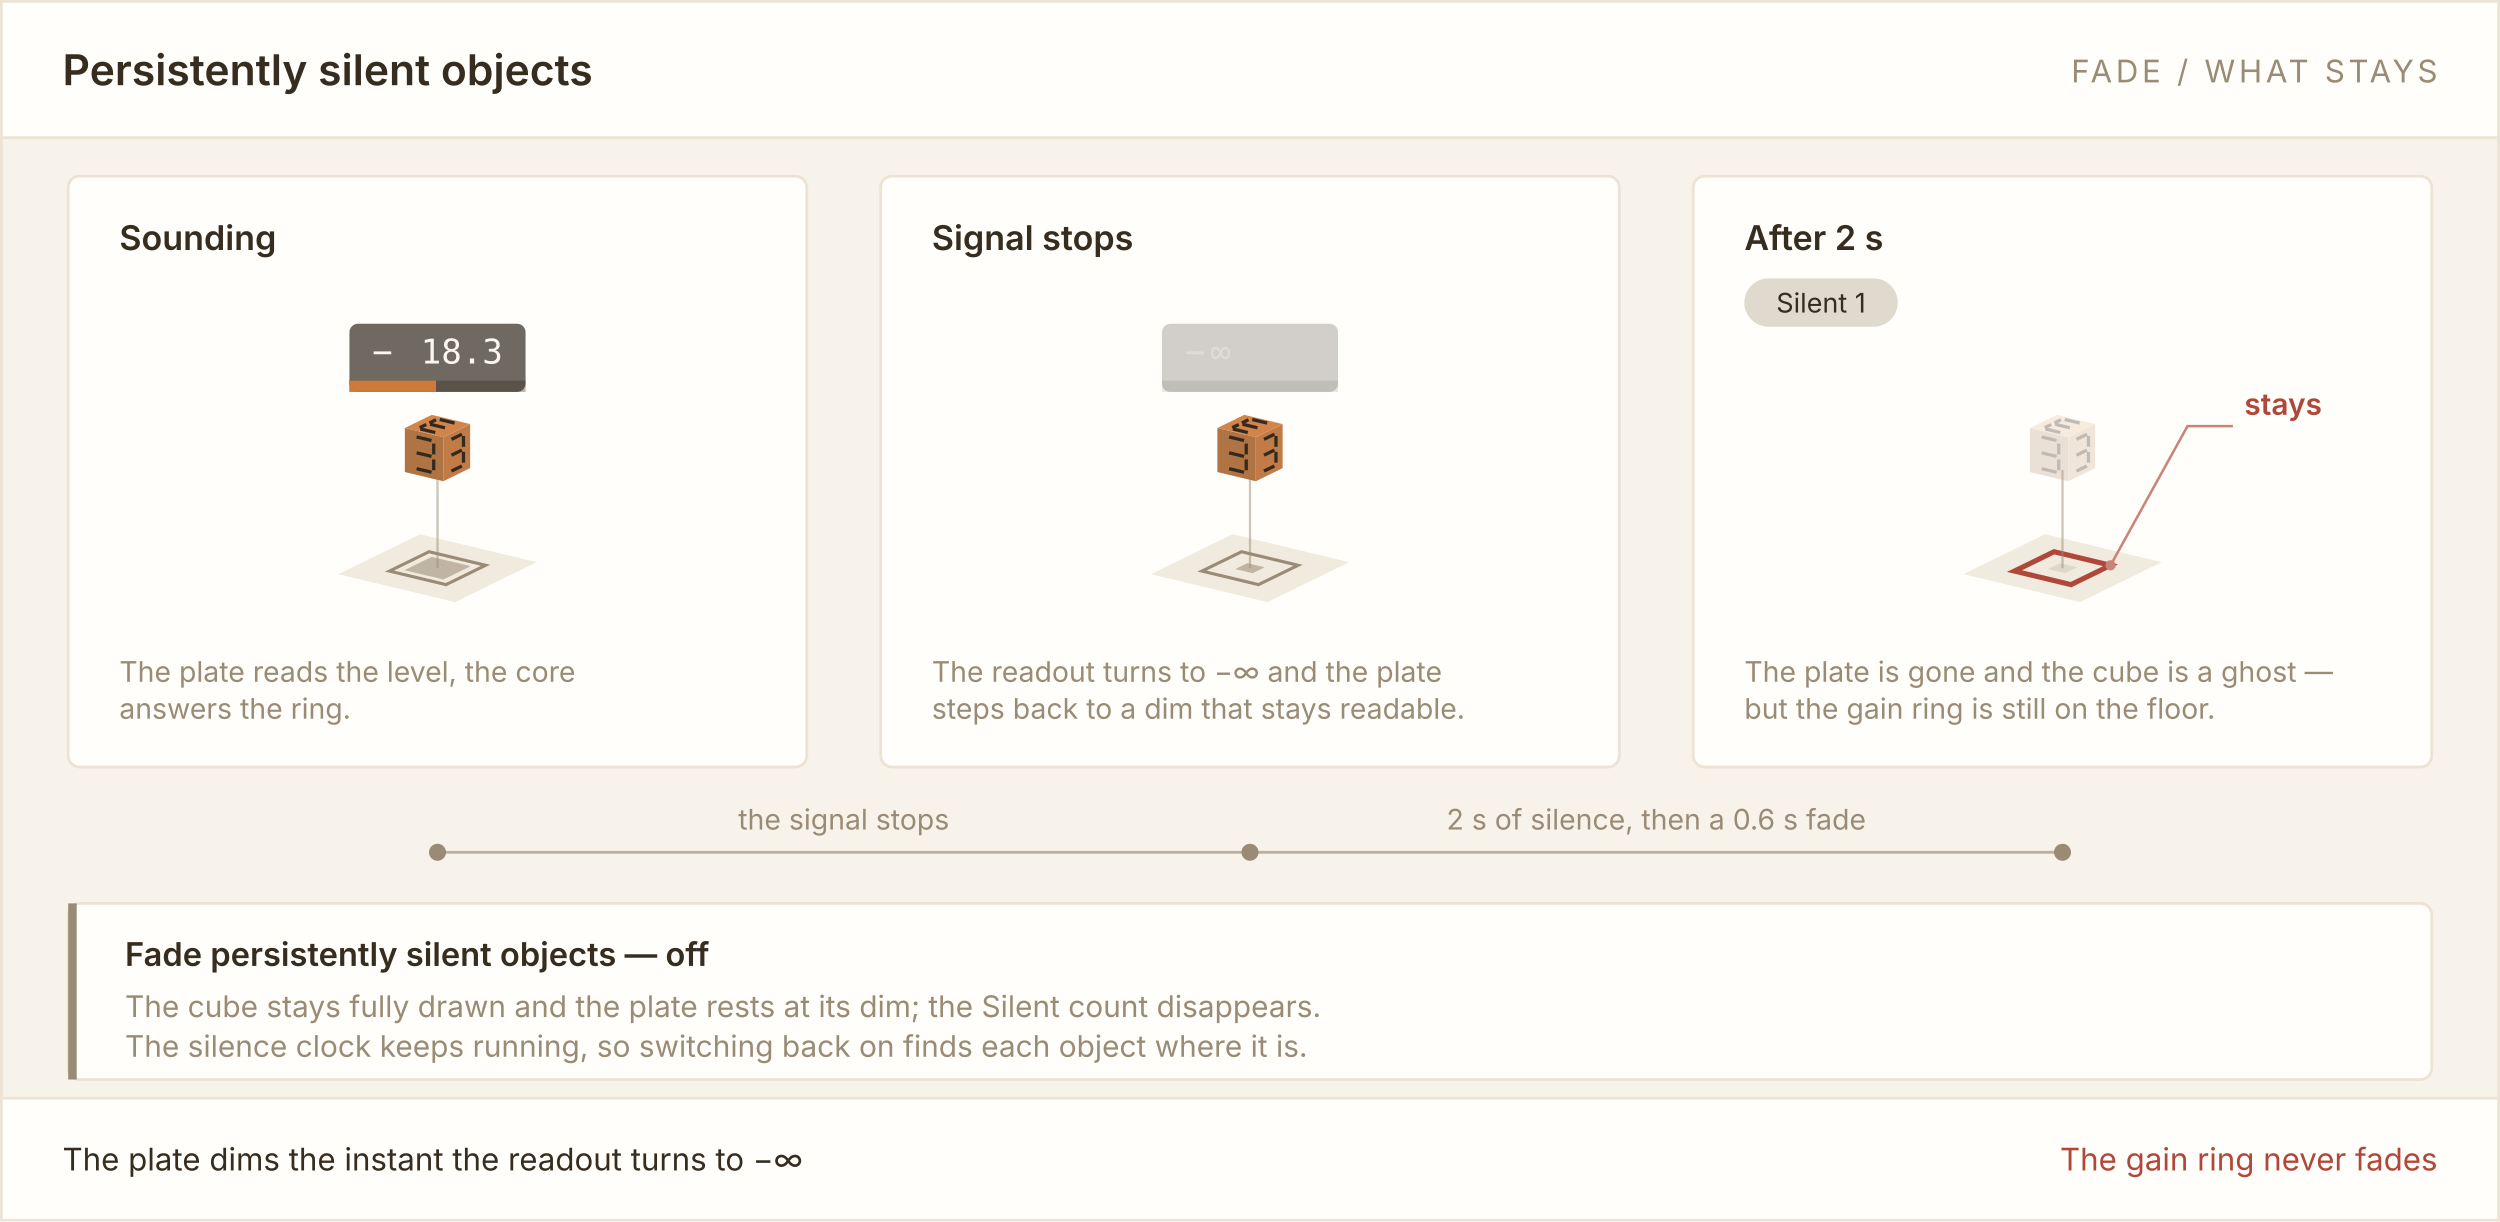
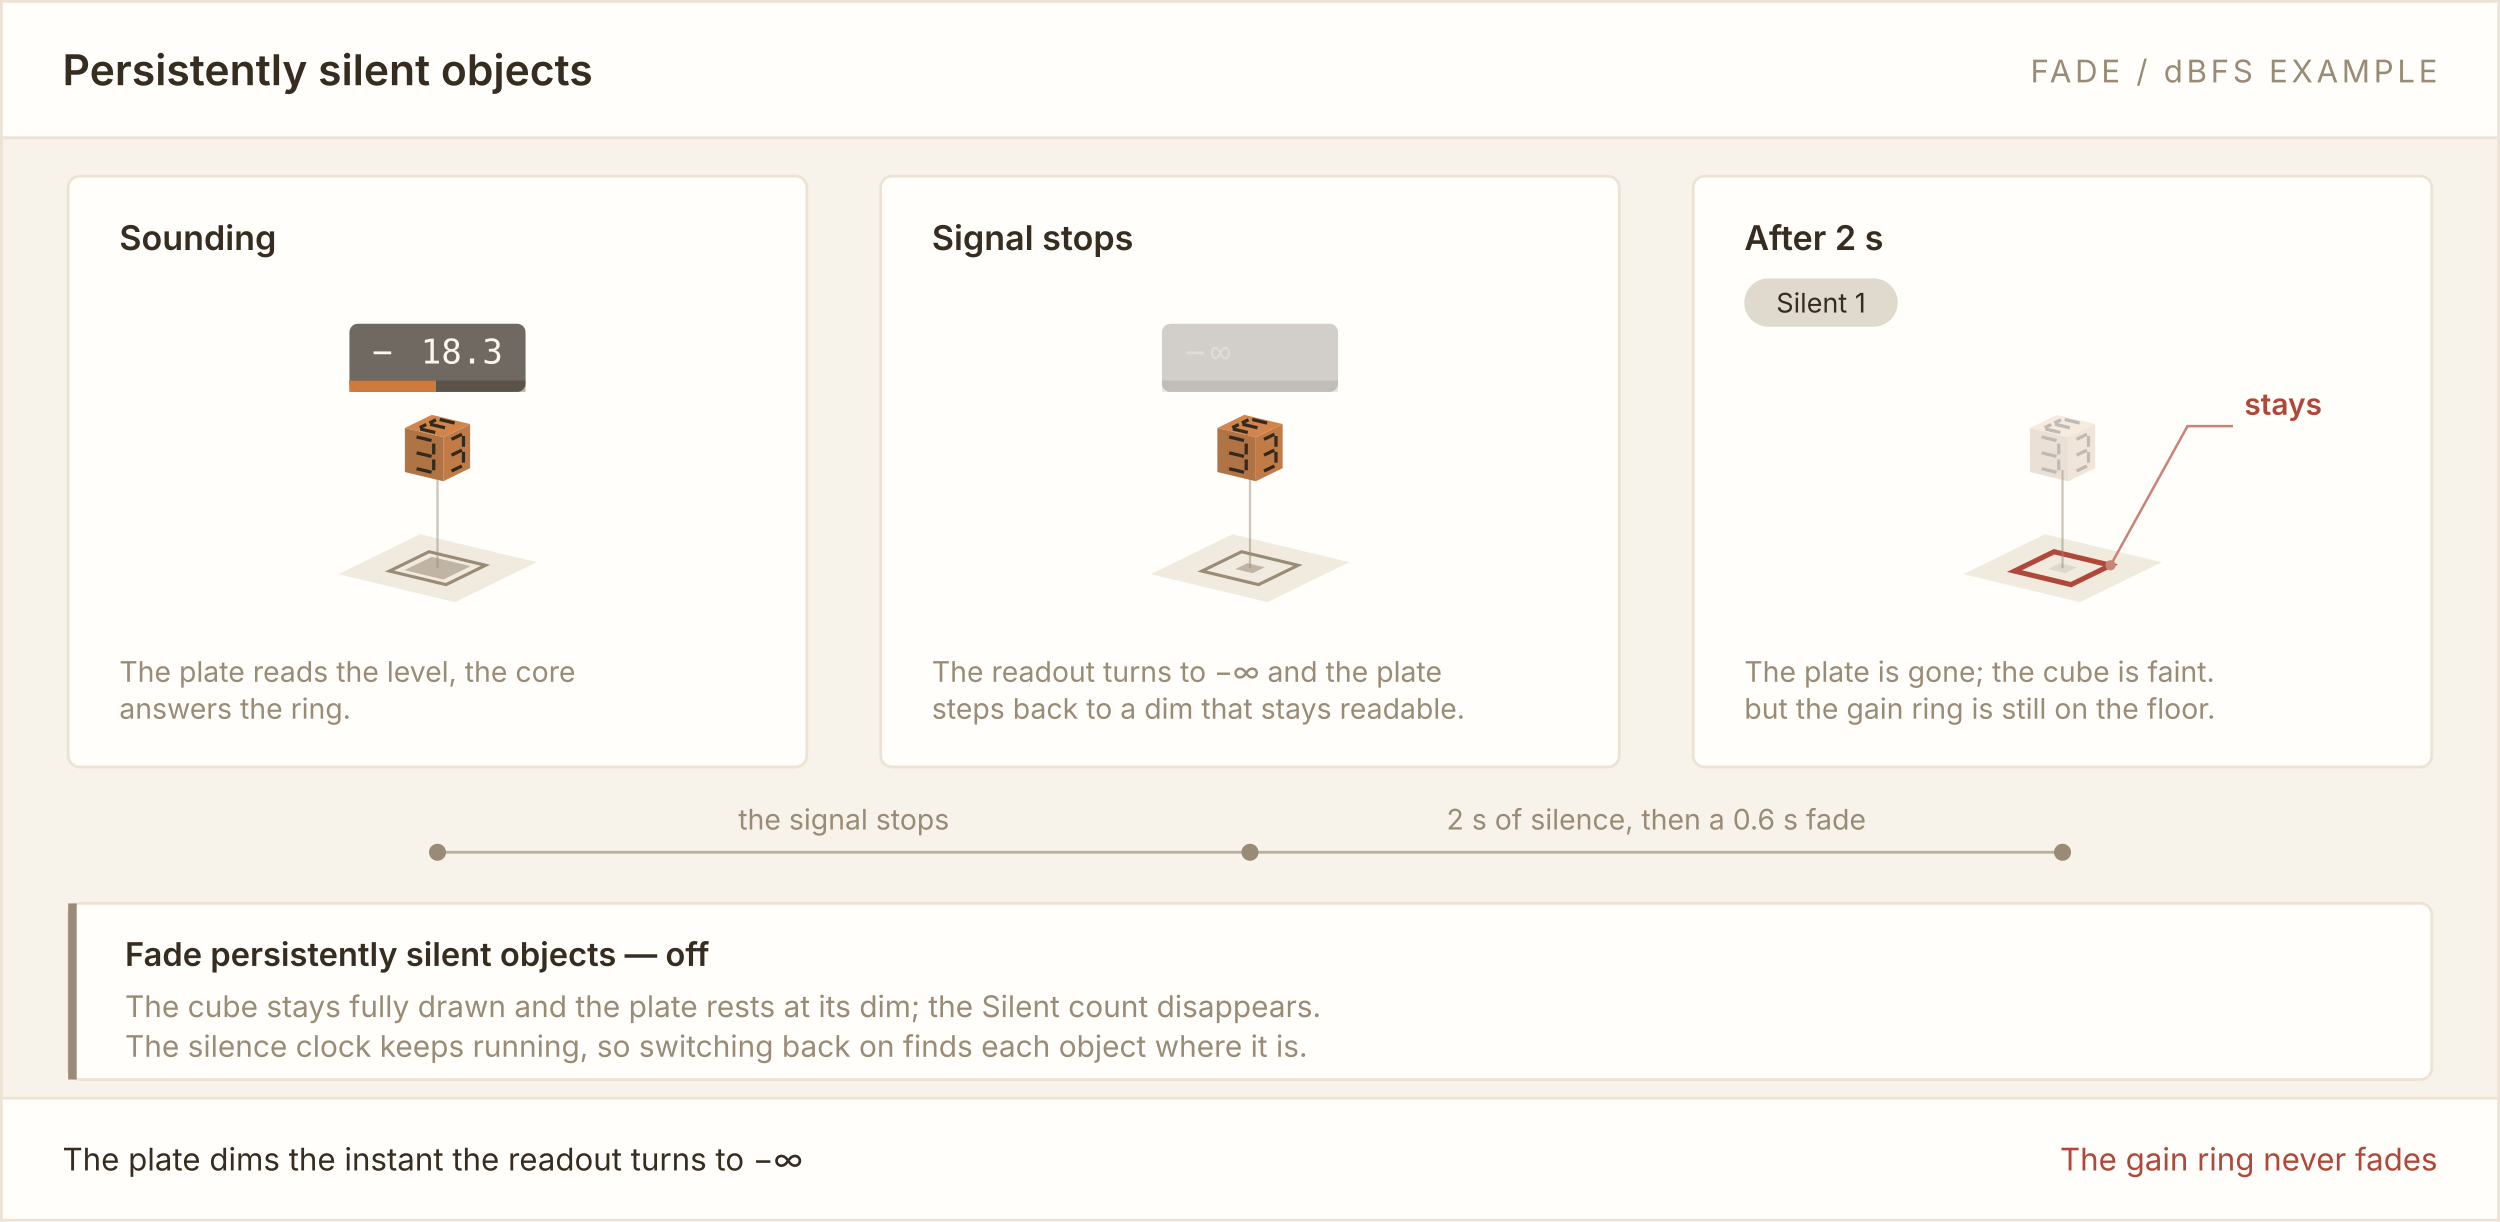
<svg xmlns="http://www.w3.org/2000/svg" width="880" height="430" aria-labelledby="title desc" viewBox="0 0 880 430">
  <style>.n{fill:none;stroke:#332a1f;stroke-width:1.15}</style>
  <g font-family="-apple-system,BlinkMacSystemFont,Segoe UI,sans-serif">
    <path fill="#f8f3ea" stroke="#ece3d4" d="M.5.5h879v429H.5Z" />
    <path fill="#fffefa" d="M1 1h878v47H1Zm0 385h878v43H1Z" />
    <path stroke="#ece3d4" d="M1 48.5h878M1 386.5h878" />
    <text x="22" y="30" fill="#372c20" font-size="15" font-weight="600">Persistently silent objects</text>
-     <text x="858" y="29" fill="#9a8b76" font-size="11" letter-spacing="1.3" text-anchor="end">FADE / WHAT STAYS</text>
+     <text x="858" y="29" fill="#9a8b76" font-size="11" letter-spacing="1.3" text-anchor="end">FADE / dBFS EXAMPLE</text>
    <rect width="260" height="208" x="24" y="62" fill="#fffefa" stroke="#ece3d4" rx="4" />
    <text x="42" y="88" fill="#372c20" font-size="12" font-weight="600">Sounding</text>
    <g transform="translate(154 200)">
      <path fill="#f1eade" d="m6.16 11.95-41.09-9.84 28.77-14.06 41.09 9.84z" />
      <path fill="#c0b5a4" d="M2.06 3.99-11.67.7l9.61-4.69L11.67-.7z" />
      <path fill="none" stroke="#9a8b76" stroke-width="1.1" d="m2.98 5.79-19.9-4.77 13.94-6.81 19.9 4.77z" />
      <path fill="none" stroke="#9a8b76" stroke-width=".8" d="M0-34.53V0" opacity=".5" />
      <path fill="#d2844a" d="m11.49-50.73-13.52-3.24-9.46 4.62 13.52 3.24z" />
      <path d="M-.78-47.75-6.03-49" class="n" />
      <path d="m-6.27-49.46 2.32-1.13" class="n" />
      <path d="m2.63-49.41-5.26-1.26" class="n" />
      <path d="m-2.86-51.12 2.32-1.13" class="n" />
      <path d="M6.03-51.07.78-52.33" class="n" />
      <path fill="#c07b47" d="m2.03-30.6 9.46-4.63v-15.5l-9.46 4.62z" />
      <path d="m4.92-45.35 3.68-1.8" class="n" />
      <path d="M9.14-46.52v3.79" class="n" />
      <path d="m4.92-39.77 3.68-1.8" class="n" />
      <path d="M9.14-40.94v3.8" class="n" />
      <path d="m4.92-34.19 3.68-1.79" class="n" />
      <path fill="#b07343" d="M-11.49-33.84 2.03-30.6v-15.51l-13.52-3.24z" />
      <path d="m-7.36-46.19 5.26 1.26" class="n" />
      <path d="M-1.33-43.85v3.8" class="n" />
      <path d="m-7.36-40.6 5.26 1.25" class="n" />
      <path d="M-1.33-38.27v3.8" class="n" />
      <path d="m-7.36-35.02 5.26 1.26" class="n" />
      <rect width="62" height="24" x="-31" y="-86.04" fill="#332a1f" opacity=".7" rx="3" />
      <text x="-23" y="-72.04" fill="#fbf7f0" font-family="ui-monospace,SFMono-Regular,Menlo,Consolas,monospace" font-size="12">−</text>
      <text x="23" y="-72.04" fill="#fbf7f0" font-family="ui-monospace,SFMono-Regular,Menlo,Consolas,monospace" font-size="12" text-anchor="end">18.3</text>
      <path fill="#332a1f" d="M-31-66.04h62v4h-62z" opacity=".35" />
      <path fill="#ce7a3b" d="M-31-66.04H-.52v4H-31z" />
    </g>
    <text x="42" y="240" fill="#9a8b76" font-size="10">The plate reads the level, the core</text>
    <text x="42" y="253" fill="#9a8b76" font-size="10">answers the ring.</text>
    <rect width="260" height="208" x="310" y="62" fill="#fffefa" stroke="#ece3d4" rx="4" />
    <text x="328" y="88" fill="#372c20" font-size="12" font-weight="600">Signal stops</text>
    <g transform="translate(440 200)">
      <path fill="#f1eade" d="m6.16 11.95-41.09-9.84 28.77-14.06 41.09 9.84z" />
      <path fill="#c0b5a4" d="M.91 1.77-5.17.31l4.26-2.08L5.17-.31z" />
      <path fill="none" stroke="#9a8b76" stroke-width="1.1" d="m2.98 5.79-19.9-4.77 13.94-6.81 19.9 4.77z" />
      <path fill="none" stroke="#9a8b76" stroke-width=".8" d="M0-34.53V0" opacity=".5" />
      <path fill="#d2844a" d="m11.49-50.73-13.52-3.24-9.46 4.62 13.52 3.24z" />
      <path d="M-.78-47.75-6.03-49" class="n" />
      <path d="m-6.27-49.46 2.32-1.13" class="n" />
      <path d="m2.63-49.41-5.26-1.26" class="n" />
      <path d="m-2.86-51.12 2.32-1.13" class="n" />
      <path d="M6.03-51.07.78-52.33" class="n" />
      <path fill="#c07b47" d="m2.03-30.6 9.46-4.63v-15.5l-9.46 4.62z" />
      <path d="m4.92-45.35 3.68-1.8" class="n" />
      <path d="M9.14-46.52v3.79" class="n" />
      <path d="m4.92-39.77 3.68-1.8" class="n" />
      <path d="M9.14-40.94v3.8" class="n" />
      <path d="m4.92-34.19 3.68-1.79" class="n" />
      <path fill="#b07343" d="M-11.49-33.84 2.03-30.6v-15.51l-13.52-3.24z" />
      <path d="m-7.36-46.19 5.26 1.26" class="n" />
      <path d="M-1.33-43.85v3.8" class="n" />
      <path d="m-7.36-40.6 5.26 1.25" class="n" />
      <path d="M-1.33-38.27v3.8" class="n" />
      <path d="m-7.36-35.02 5.26 1.26" class="n" />
      <rect width="62" height="24" x="-31" y="-86.04" fill="#332a1f" opacity=".22" rx="3" />
      <text x="-23" y="-72.04" fill="#fbf7f0" font-family="ui-monospace,SFMono-Regular,Menlo,Consolas,monospace" font-size="12" opacity=".32">−</text>
      <text x="-14" y="-72.04" fill="#fbf7f0" font-family="ui-monospace,SFMono-Regular,Menlo,Consolas,monospace" font-size="12" opacity=".32">∞</text>
      <path fill="#332a1f" d="M-31-66.04h62v4h-62z" opacity=".11" />
    </g>
    <text x="328" y="240" fill="#9a8b76" font-size="10">The readout turns to −∞ and the plate</text>
    <text x="328" y="253" fill="#9a8b76" font-size="10">steps back to a dim that stays readable.</text>
    <rect width="260" height="208" x="596" y="62" fill="#fffefa" stroke="#ece3d4" rx="4" />
    <text x="614" y="88" fill="#372c20" font-size="12" font-weight="600">After 2 s</text>
    <g transform="translate(726 200)">
      <path fill="#f1eade" d="m6.16 11.95-41.09-9.84 28.77-14.06 41.09 9.84z" />
      <path fill="#dfd7ca" d="M.91 1.77-5.17.31l4.26-2.08L5.17-.31z" />
      <path fill="none" stroke="#b0483a" stroke-width="1.8" d="m2.98 5.79-19.9-4.77 13.94-6.81 19.9 4.77z" />
      <path fill="none" stroke="#9a8b76" stroke-width=".8" d="M0-34.53V0" opacity=".5" />
      <g opacity=".32">
        <path fill="#e7c2a2" d="m11.49-50.73-13.52-3.24-9.46 4.62 13.52 3.24z" />
        <path d="M-.78-47.75-6.03-49" class="n" />
        <path d="m-6.27-49.46 2.32-1.13" class="n" />
        <path d="m2.63-49.41-5.26-1.26" class="n" />
        <path d="m-2.86-51.12 2.32-1.13" class="n" />
        <path d="M6.03-51.07.78-52.33" class="n" />
        <path fill="#d3b194" d="m2.03-30.6 9.46-4.63v-15.5l-9.46 4.62z" />
        <path d="m4.92-45.35 3.68-1.8" class="n" />
        <path d="M9.14-46.52v3.79" class="n" />
        <path d="m4.92-39.77 3.68-1.8" class="n" />
        <path d="M9.14-40.94v3.8" class="n" />
        <path d="m4.92-34.19 3.68-1.79" class="n" />
        <path fill="#bfa286" d="M-11.49-33.84 2.03-30.6v-15.51l-13.52-3.24z" />
        <path d="m-7.36-46.19 5.26 1.26" class="n" />
        <path d="M-1.33-43.85v3.8" class="n" />
        <path d="m-7.36-40.6 5.26 1.25" class="n" />
        <path d="M-1.33-38.27v3.8" class="n" />
        <path d="m-7.36-35.02 5.26 1.26" class="n" />
      </g>
    </g>
-     <text x="614" y="240" fill="#9a8b76" font-size="10">The plate is gone and the cube is a ghost —</text>
+     <text x="614" y="240" fill="#9a8b76" font-size="10">The plate is gone; the cube is faint.</text>
    <text x="614" y="253" fill="#9a8b76" font-size="10">but the gain ring is still on the floor.</text>
    <path fill="none" stroke="#c98478" stroke-width=".9" d="M786 150h-16l-27.08 48.98" />
    <circle cx="742.92" cy="198.98" r="1.8" fill="#c98478" />
    <text x="790" y="146" fill="#b0483a" font-size="10.5" font-weight="600">stays</text>
    <rect width="54" height="17" x="614" y="98" fill="#e0d9cd" rx="8.5" />
    <text x="641" y="110" fill="#372c20" font-size="9.5" text-anchor="middle">Silent 1</text>
    <path fill="none" stroke="#bbaf9f" d="M154 300h572" />
    <circle cx="154" cy="300" r="3" fill="#9a8b76" />
    <circle cx="440" cy="300" r="3" fill="#9a8b76" />
    <circle cx="726" cy="300" r="3" fill="#9a8b76" />
    <text x="297" y="292" fill="#9a8b76" font-size="10" text-anchor="middle">the signal stops</text>
    <text x="583" y="292" fill="#9a8b76" font-size="10" text-anchor="middle">2 s of silence, then a 0.6 s fade</text>
    <rect width="832" height="62" x="24" y="318" fill="#fffefa" stroke="#ece3d4" rx="4" />
    <path fill="#9a8b76" d="M24 318h3v62h-3z" />
    <text x="44" y="340" fill="#372c20" font-size="11.5" font-weight="600">Fade persistently silent objects — off</text>
    <text x="44" y="358" fill="#9a8b76" font-size="10.5">The cube stays fully drawn and the plate rests at its dim; the Silent count disappears.</text>
    <text x="44" y="372" fill="#9a8b76" font-size="10.5">The silence clock keeps running, so switching back on finds each object where it is.</text>
    <text x="22" y="412" fill="#372c20" font-size="11">The plate dims the instant the readout turns to −∞</text>
    <text x="858" y="412" fill="#b0483a" font-size="11" text-anchor="end">The gain ring never fades</text>
  </g>
</svg>
